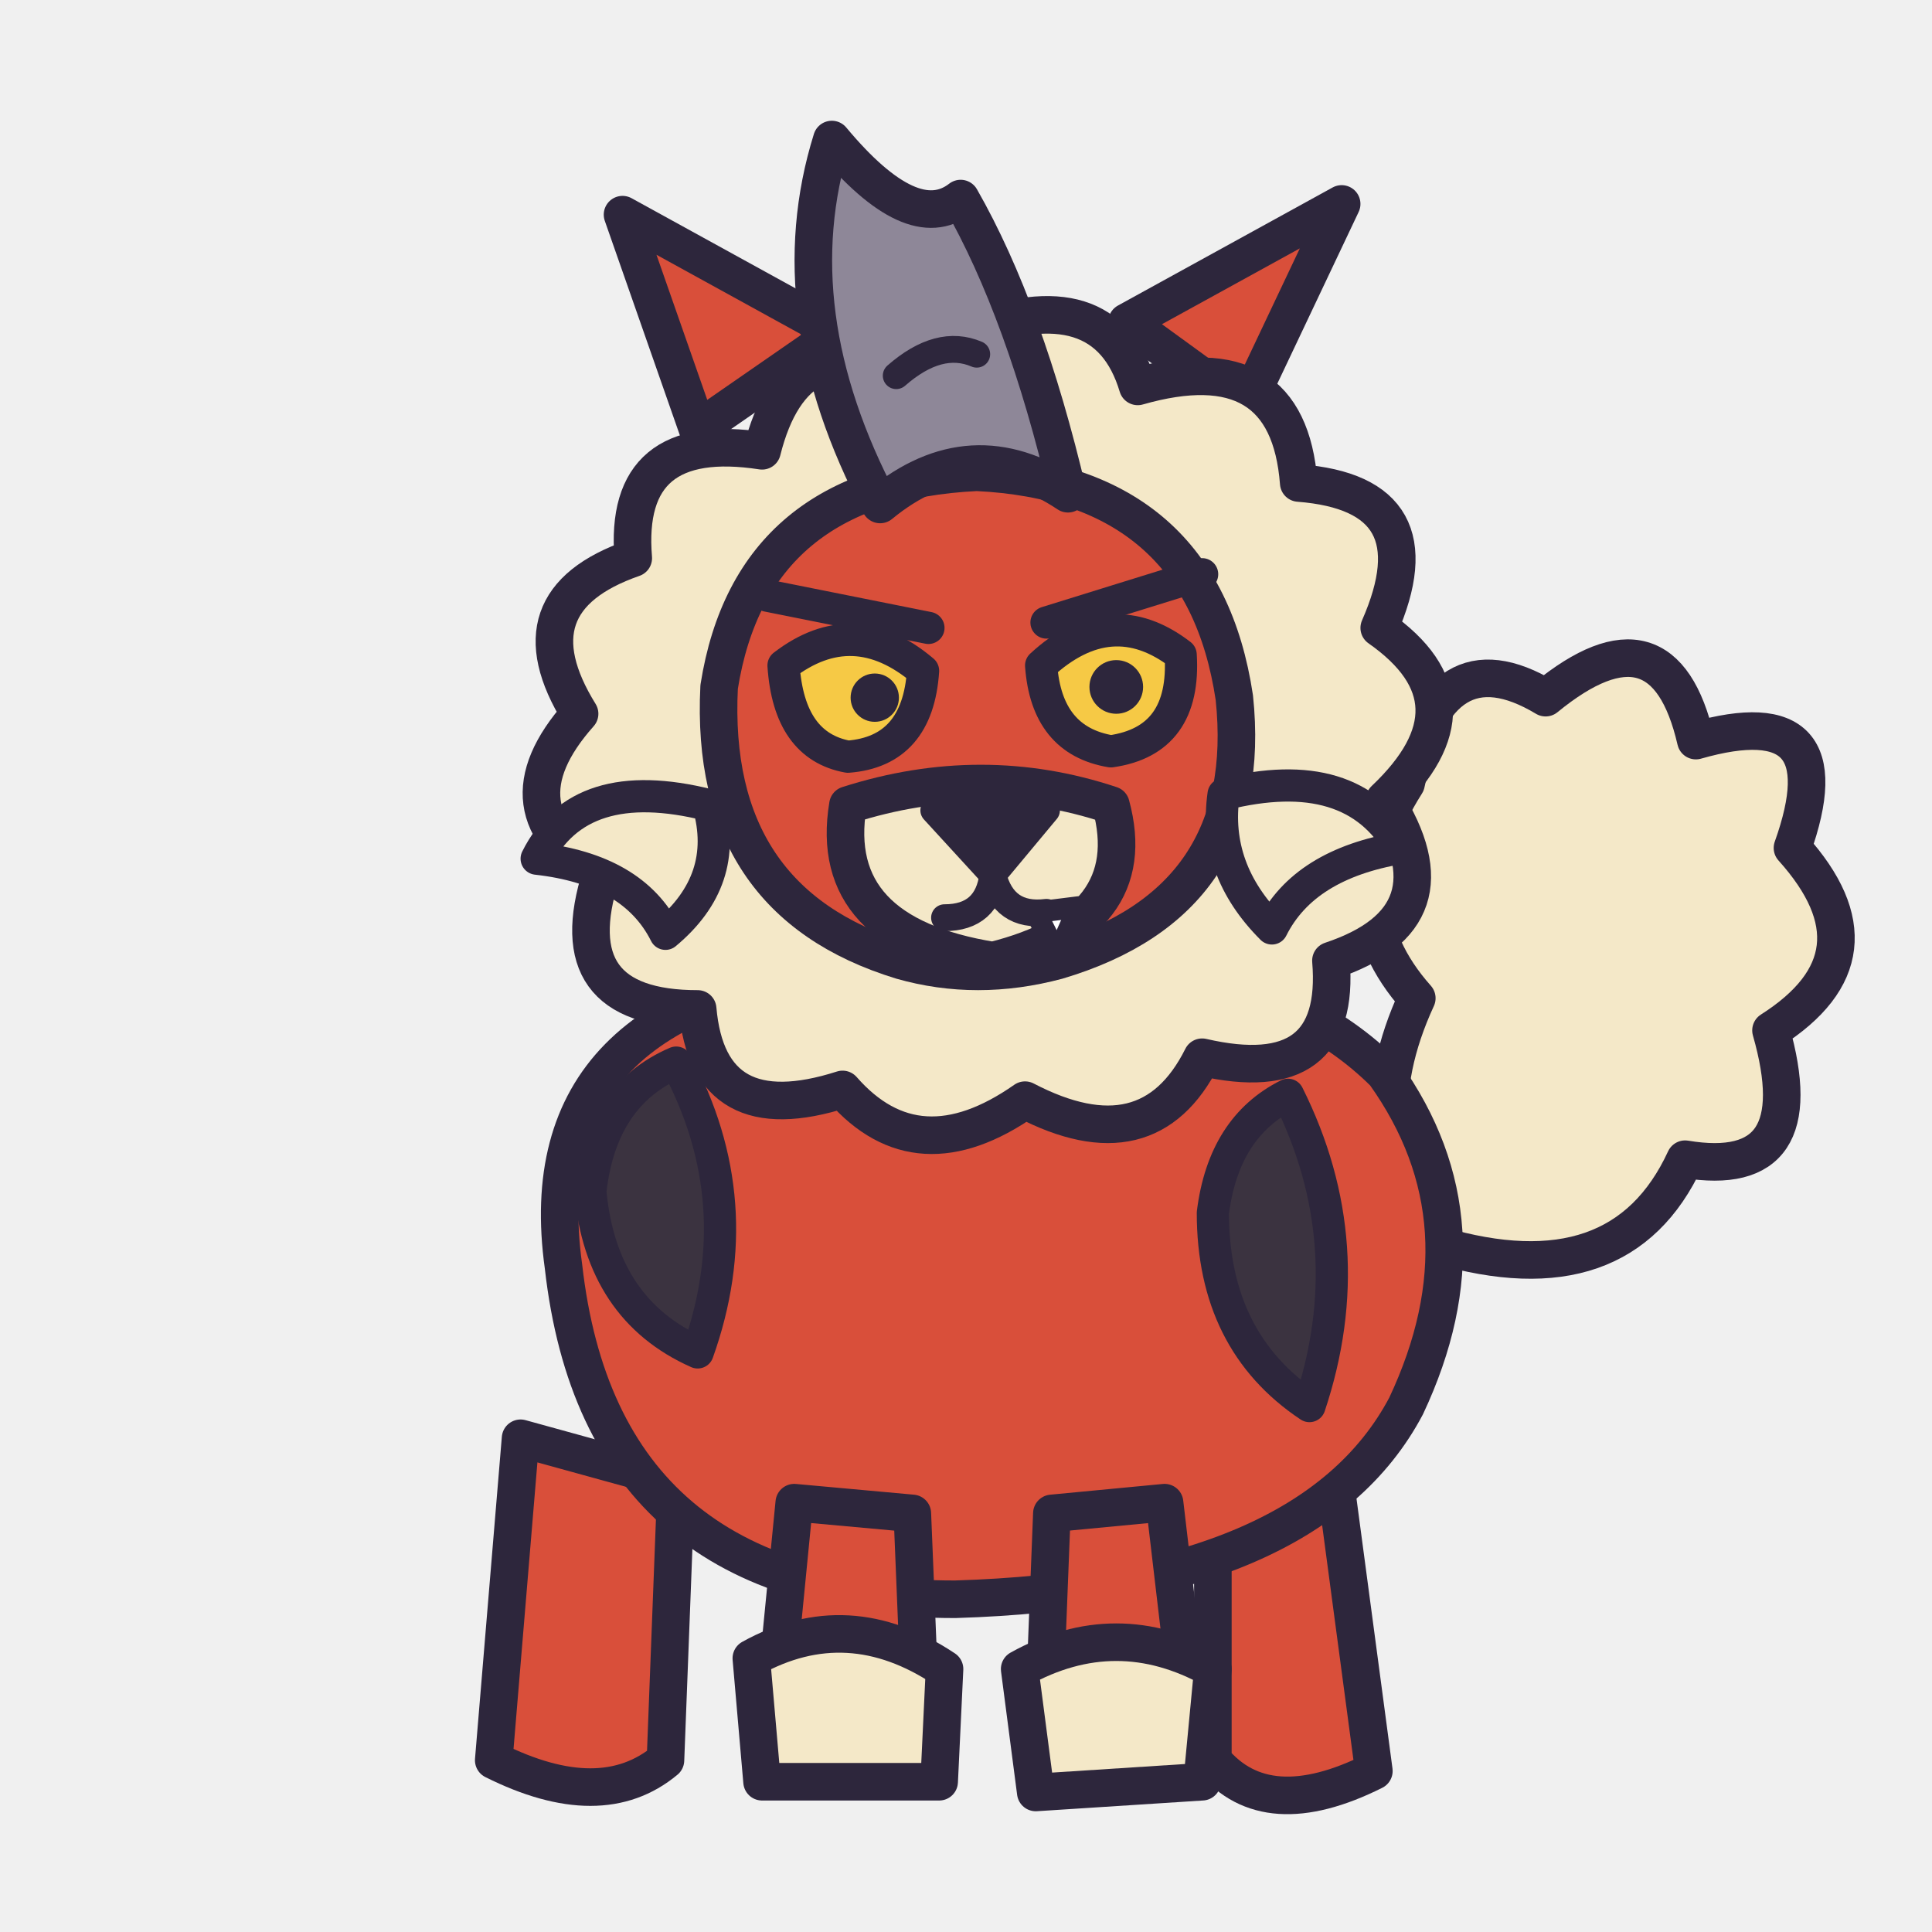
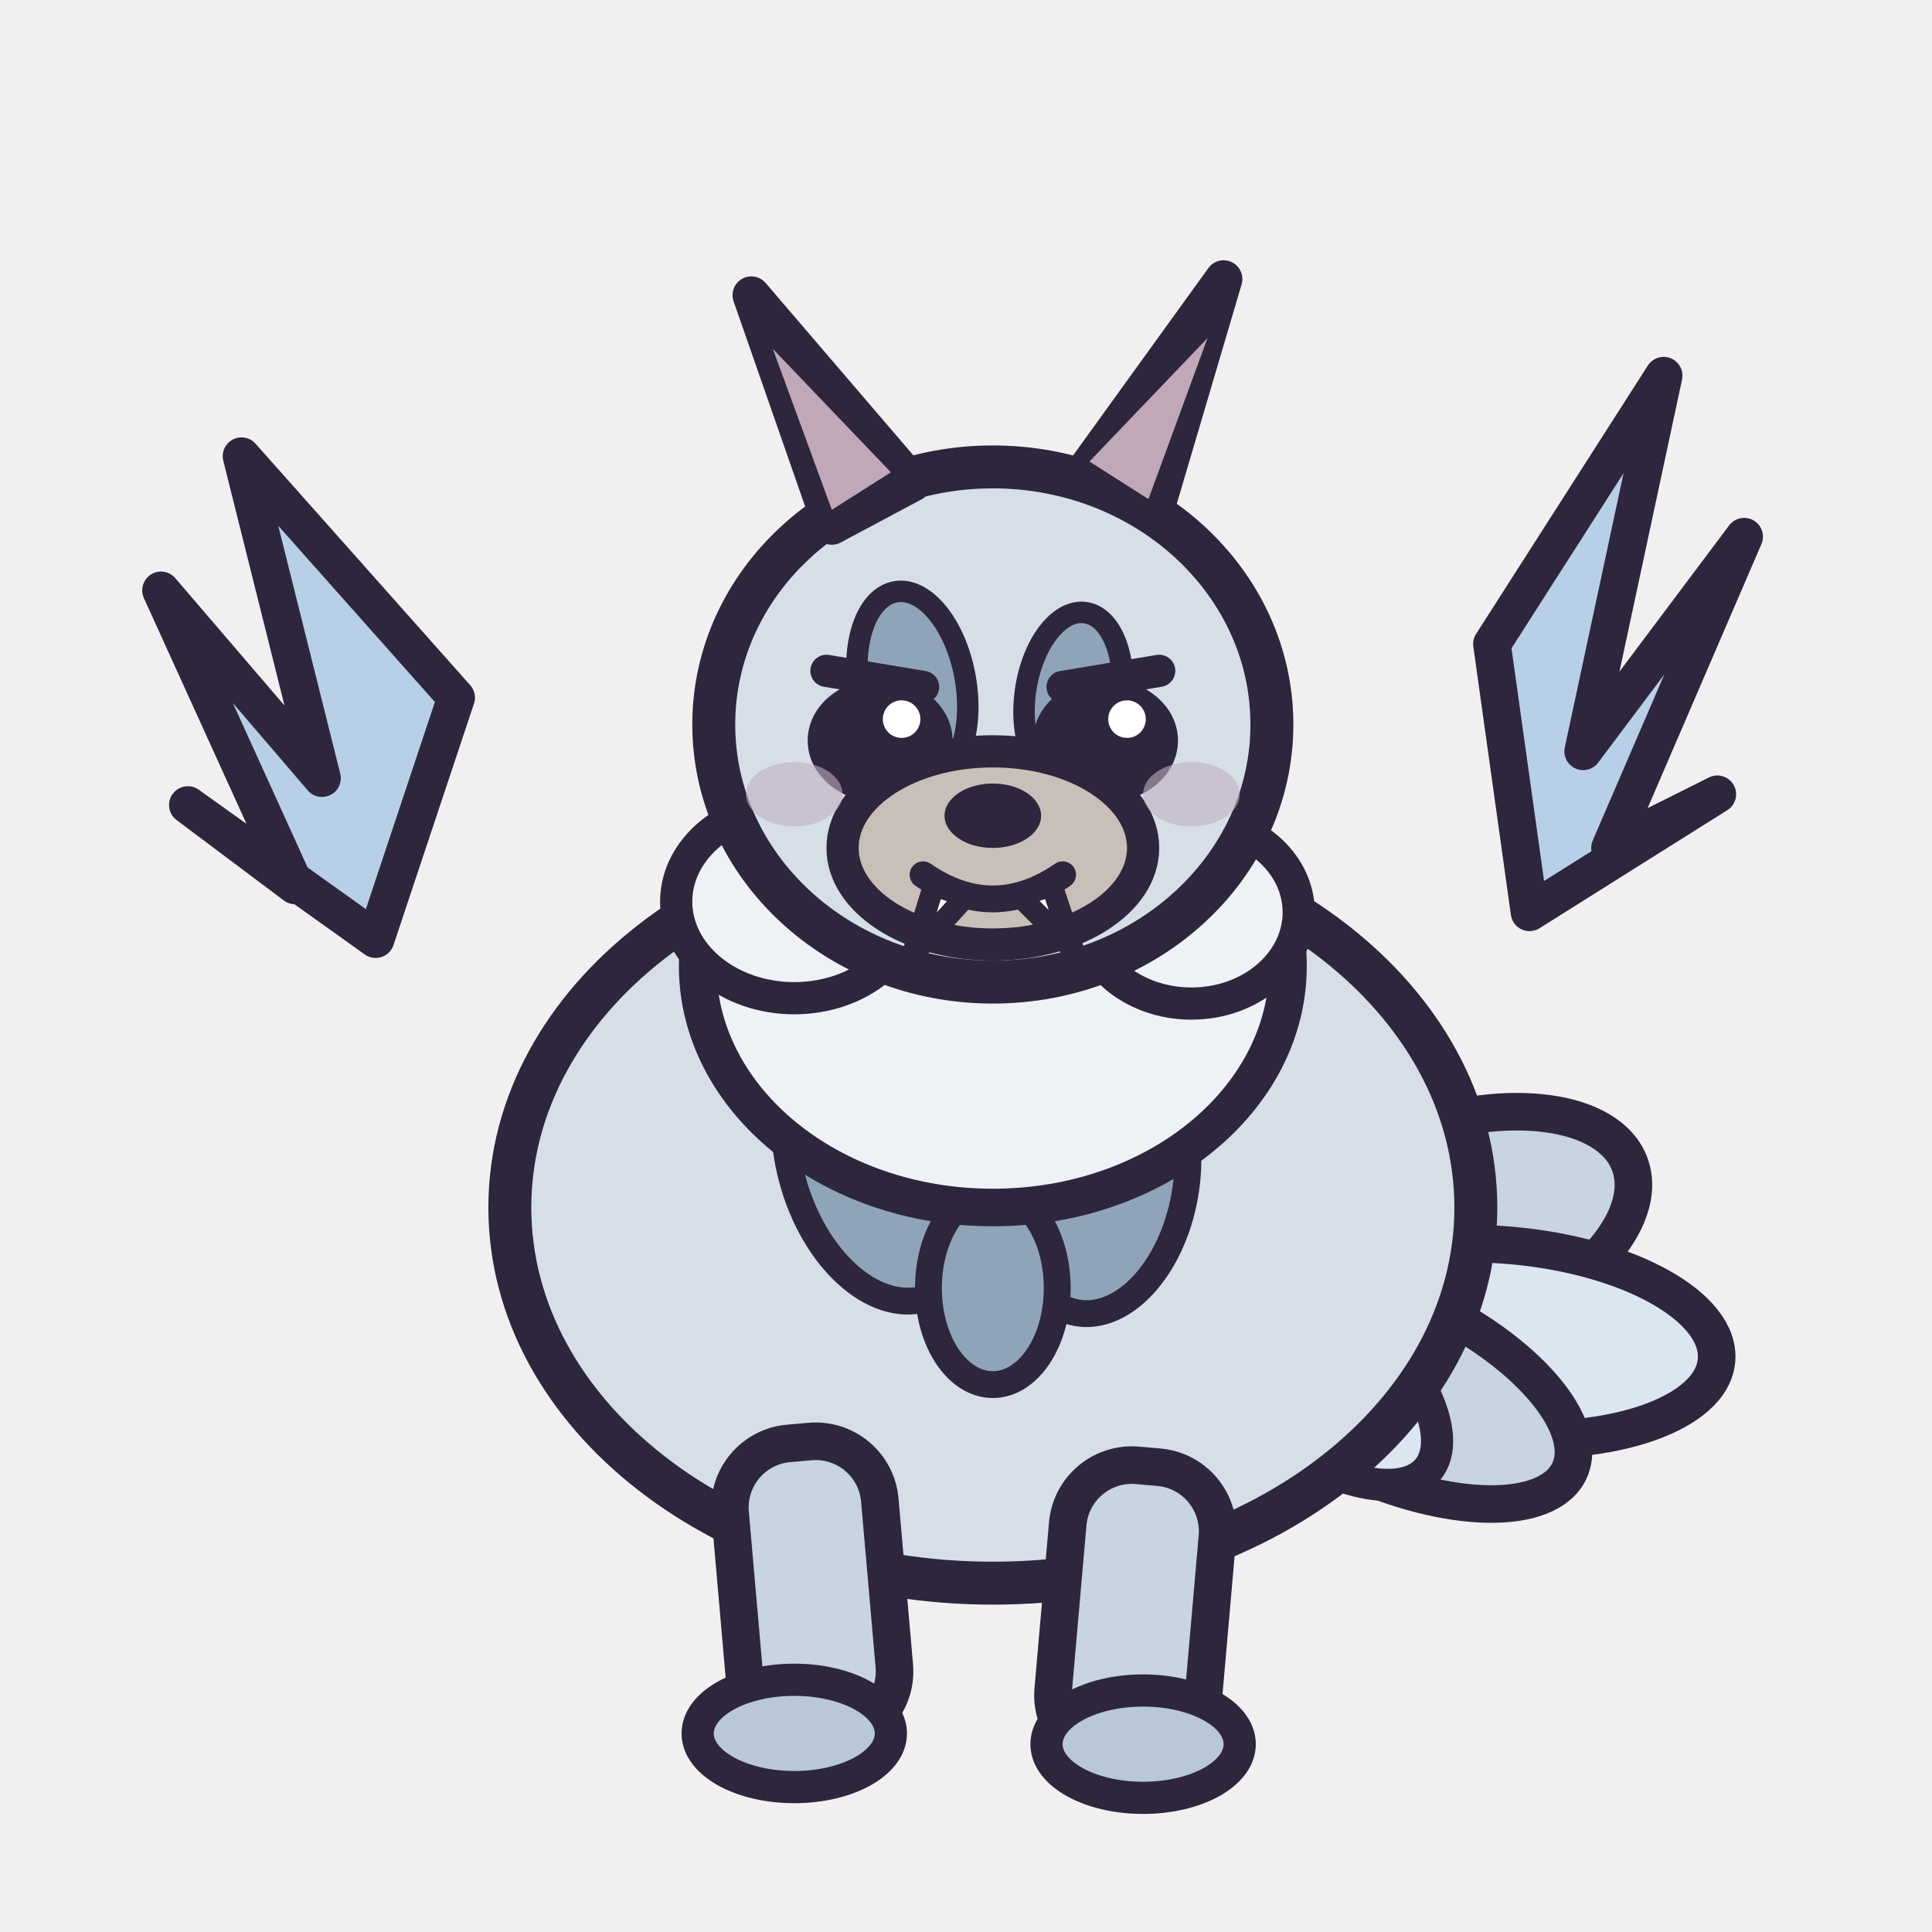
<svg xmlns="http://www.w3.org/2000/svg" viewBox="0 0 360 360">
-   <g stroke="#2d263c" stroke-width="7" stroke-linejoin="round" stroke-linecap="round">
-     <path d="M268 232 Q302 242 314 216 Q338 220 330 192 Q352 178 334 158 Q344 130 316 138 Q310 112 288 130 Q268 118 262 146 Q248 168 264 186 Q252 212 268 232 Z" fill="#f4e8c8" />
-     <path d="M97 268 L92 328 Q112 338 124 328 L126 276 Z" fill="#d94f3a" />
-     <path d="M248 270 L256 330 Q236 340 226 328 L226 276 Z" fill="#d94f3a" />
-     <path d="M105 236 Q98 186 160 180 Q230 172 258 200 Q278 228 262 262 Q244 296 178 298 Q112 298 105 236 Z" fill="#d94f3a" />
-     <path d="M126 198 Q140 224 130 252 Q112 244 110 222 Q112 204 126 198 Z" fill="#3b3340" stroke-width="6" />
-     <path d="M240 204 Q254 232 244 262 Q226 250 226 226 Q228 210 240 204 Z" fill="#3b3340" stroke-width="6" />
-     <path d="M148 280 L143 331 L172 331 L170 282 Z" fill="#d94f3a" />
-     <path d="M196 282 L194 333 L223 331 L217 280 Z" fill="#d94f3a" />
-     <path d="M140 309 Q158 299 176 311 L175 332 L142 332 Z" fill="#f4e8c8" />
-     <path d="M190 311 Q208 301 226 311 L224 332 L193 334 Z" fill="#f4e8c8" />
-     <path d="M130 80 L116 40 L156 62 Z" fill="#d94f3a" />
-     <path d="M232 76 L250 38 L210 60 Z" fill="#d94f3a" />
-     <path d="M180 62 Q206 52 212 72 Q240 64 242 90 Q268 92 257 117 Q277 131 258 149 Q272 171 248 179 Q250 203 224 197 Q214 217 191 205 Q171 219 157 203 Q132 211 130 188 Q104 188 112 163 Q92 151 108 133 Q95 112 118 104 Q116 80 142 84 Q148 60 170 70 Q173 58 180 62 Z" fill="#f4e8c8" />
-     <path d="M182 88 Q224 90 230 130 Q234 168 197 179 Q182 183 168 179 Q132 168 134 128 Q140 90 182 88 Z" fill="#d94f3a" />
-     <path d="M164 94 Q145 58 155 26 Q170 44 179 37 Q191 58 199 92 Q181 80 164 94 Z" fill="#8e8798" />
-     <path d="M167 70 Q175 63 182 66" fill="none" stroke-width="5" />
-     <path d="M132 150 Q108 144 100 160 Q118 162 124 174 Q136 164 132 150 Z" fill="#f4e8c8" stroke-width="6" />
-     <path d="M228 148 Q252 142 261 158 Q243 161 237 173 Q226 162 228 148 Z" fill="#f4e8c8" stroke-width="6" />
-     <path d="M146 124 Q159 114 172 125 Q171 140 158 141 Q147 139 146 124 Z" fill="#f6c945" stroke-width="6" />
-     <path d="M194 124 Q207 112 220 122 Q221 138 207 140 Q195 138 194 124 Z" fill="#f6c945" stroke-width="6" />
-     <circle cx="163" cy="130" r="4.5" fill="#2d263c" stroke="none" />
-     <circle cx="208" cy="128" r="5" fill="#2d263c" stroke="none" />
-     <path d="M143 111 L173 117" fill="none" stroke-width="6" />
-     <path d="M195 116 L224 107" fill="none" stroke-width="6" />
-     <path d="M158 150 Q183 142 207 150 Q213 172 185 179 Q154 174 158 150 Z" fill="#f4e8c8" />
-     <path d="M174 151 L195 151 L185 163 Z" fill="#2d263c" stroke-width="5" />
-     <path d="M185 163 Q184 171 176 171 M185 163 Q187 171 195 170" fill="none" stroke-width="5" />
-     <path d="M193 170 L197 178 L201 169 Z" fill="#ffffff" stroke-width="4" />
-   </g>
+   <ellipse cx="268" cy="230" rx="38" ry="20" fill="#c8d4e0" stroke="#2d263c" stroke-width="7" stroke-linejoin="round" transform="rotate(-20 268 230)" />
+   <ellipse cx="280" cy="250" rx="40" ry="18" fill="#dce6f0" stroke="#2d263c" stroke-width="7" stroke-linejoin="round" transform="rotate(5 280 250)" />
+   <ellipse cx="258" cy="258" rx="38" ry="17" fill="#c8d4e0" stroke="#2d263c" stroke-width="7" stroke-linejoin="round" transform="rotate(25 258 258)" />
+   <ellipse cx="240" cy="252" rx="34" ry="15" fill="#dce6f0" stroke="#2d263c" stroke-width="6" stroke-linejoin="round" transform="rotate(40 240 252)" />
+   <polygon points="85,130 45,85 60,145 30,110 55,165 35,150 70,175" fill="#b8cfe8" stroke="#2d263c" stroke-width="7" stroke-linejoin="round" />
+   <polygon points="278,120 310,70 295,140 325,100 300,158 320,148 285,170" fill="#b8cfe8" stroke="#2d263c" stroke-width="7" stroke-linejoin="round" />
+   <ellipse cx="185" cy="225" rx="90" ry="70" fill="#d6dfe8" stroke="#2d263c" stroke-width="8" stroke-linejoin="round" />
+   <ellipse cx="165" cy="215" rx="18" ry="28" fill="#8fa4b8" stroke="#2d263c" stroke-width="5" stroke-linejoin="round" transform="rotate(-15 165 215)" />
+   <ellipse cx="205" cy="220" rx="16" ry="25" fill="#8fa4b8" stroke="#2d263c" stroke-width="5" stroke-linejoin="round" transform="rotate(10 205 220)" />
+   <ellipse cx="185" cy="240" rx="12" ry="18" fill="#8fa4b8" stroke="#2d263c" stroke-width="5" stroke-linejoin="round" />
+   <rect x="135" y="270" width="28" height="55" rx="12" fill="#c8d4e0" stroke="#2d263c" stroke-width="7" stroke-linejoin="round" transform="rotate(-5 135 270)" />
+   <rect x="200" y="272" width="28" height="55" rx="12" fill="#c8d4e0" stroke="#2d263c" stroke-width="7" stroke-linejoin="round" transform="rotate(5 200 272)" />
+   <ellipse cx="148" cy="323" rx="18" ry="10" fill="#b8c8d8" stroke="#2d263c" stroke-width="6" stroke-linejoin="round" />
+   <ellipse cx="213" cy="325" rx="18" ry="10" fill="#b8c8d8" stroke="#2d263c" stroke-width="6" stroke-linejoin="round" />
+   <ellipse cx="185" cy="180" rx="55" ry="45" fill="#eef2f5" stroke="#2d263c" stroke-width="7" stroke-linejoin="round" />
+   <ellipse cx="148" cy="168" rx="22" ry="18" fill="#eef2f5" stroke="#2d263c" stroke-width="6" stroke-linejoin="round" />
+   <ellipse cx="222" cy="170" rx="20" ry="17" fill="#eef2f5" stroke="#2d263c" stroke-width="6" stroke-linejoin="round" />
+   <ellipse cx="178" cy="155" rx="18" ry="16" fill="#f5f7f9" stroke="#2d263c" stroke-width="6" stroke-linejoin="round" />
+   <ellipse cx="185" cy="135" rx="52" ry="48" fill="#d6dfe8" stroke="#2d263c" stroke-width="8" stroke-linejoin="round" />
+   <ellipse cx="170" cy="128" rx="10" ry="18" fill="#8fa4b8" stroke="#2d263c" stroke-width="4" stroke-linejoin="round" transform="rotate(-10 170 128)" />
+   <ellipse cx="200" cy="130" rx="9" ry="16" fill="#8fa4b8" stroke="#2d263c" stroke-width="4" stroke-linejoin="round" transform="rotate(8 200 130)" />
+   <polygon points="155,98 140,55 170,90" fill="#d6dfe8" stroke="#2d263c" stroke-width="7" stroke-linejoin="round" />
+   <polygon points="215,96 228,52 202,88" fill="#d6dfe8" stroke="#2d263c" stroke-width="7" stroke-linejoin="round" />
+   <polygon points="155,95 144,65 166,88" fill="#c0a8b8" stroke="none" />
+   <polygon points="214,93 225,63 203,86" fill="#c0a8b8" stroke="none" />
+   <ellipse cx="164" cy="138" rx="12" ry="10" fill="#2d263c" stroke="#2d263c" stroke-width="3" />
+   <ellipse cx="206" cy="138" rx="12" ry="10" fill="#2d263c" stroke="#2d263c" stroke-width="3" />
+   <circle cx="168" cy="134" r="3.5" fill="white" />
+   <circle cx="210" cy="134" r="3.5" fill="white" />
+   <line x1="154" y1="125" x2="172" y2="128" stroke="#2d263c" stroke-width="6" stroke-linecap="round" />
+   <line x1="216" y1="125" x2="198" y2="128" stroke="#2d263c" stroke-width="6" stroke-linecap="round" />
+   <ellipse cx="185" cy="158" rx="28" ry="18" fill="#c8c0b8" stroke="#2d263c" stroke-width="6" stroke-linejoin="round" />
+   <ellipse cx="185" cy="152" rx="9" ry="6" fill="#2d263c" />
+   <path d="M172,163 Q185,172 198,163" fill="none" stroke="#2d263c" stroke-width="5" stroke-linecap="round" />
+   <polygon points="174,165 170,178 180,167" fill="white" stroke="#2d263c" stroke-width="4" stroke-linejoin="round" />
+   <polygon points="196,165 200,177 190,167" fill="white" stroke="#2d263c" stroke-width="4" stroke-linejoin="round" />
+   <ellipse cx="148" cy="148" rx="9" ry="6" fill="#c0afc0" opacity="0.6" />
+   <ellipse cx="222" cy="148" rx="9" ry="6" fill="#c0afc0" opacity="0.6" />
</svg>
